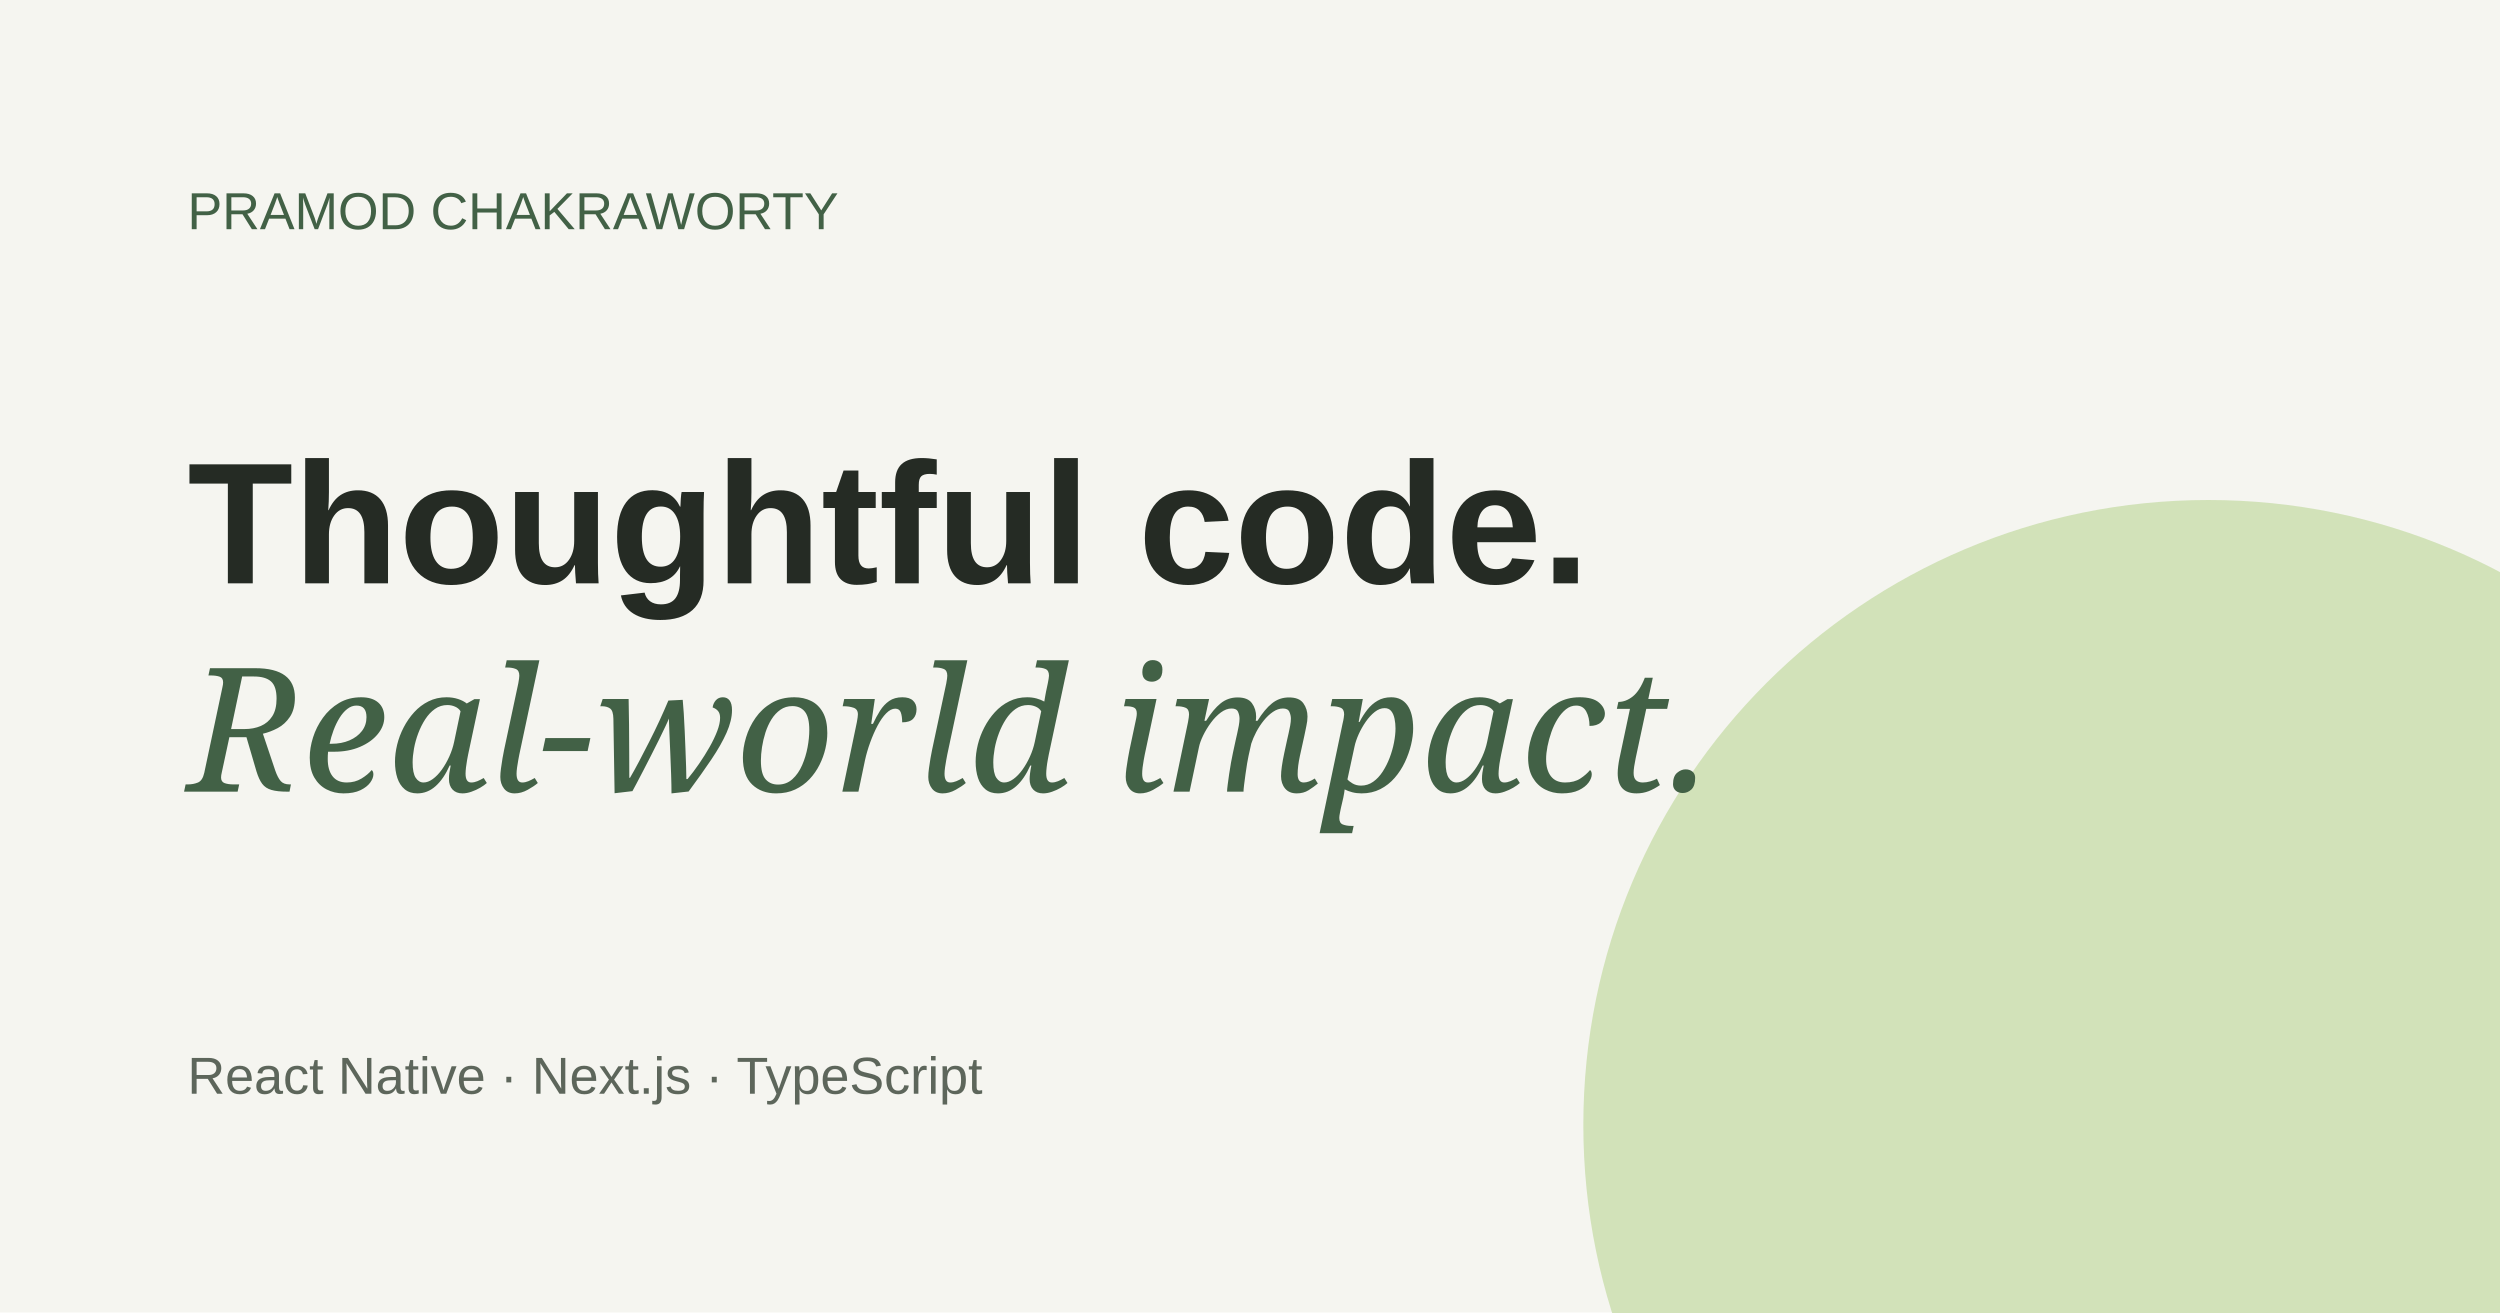
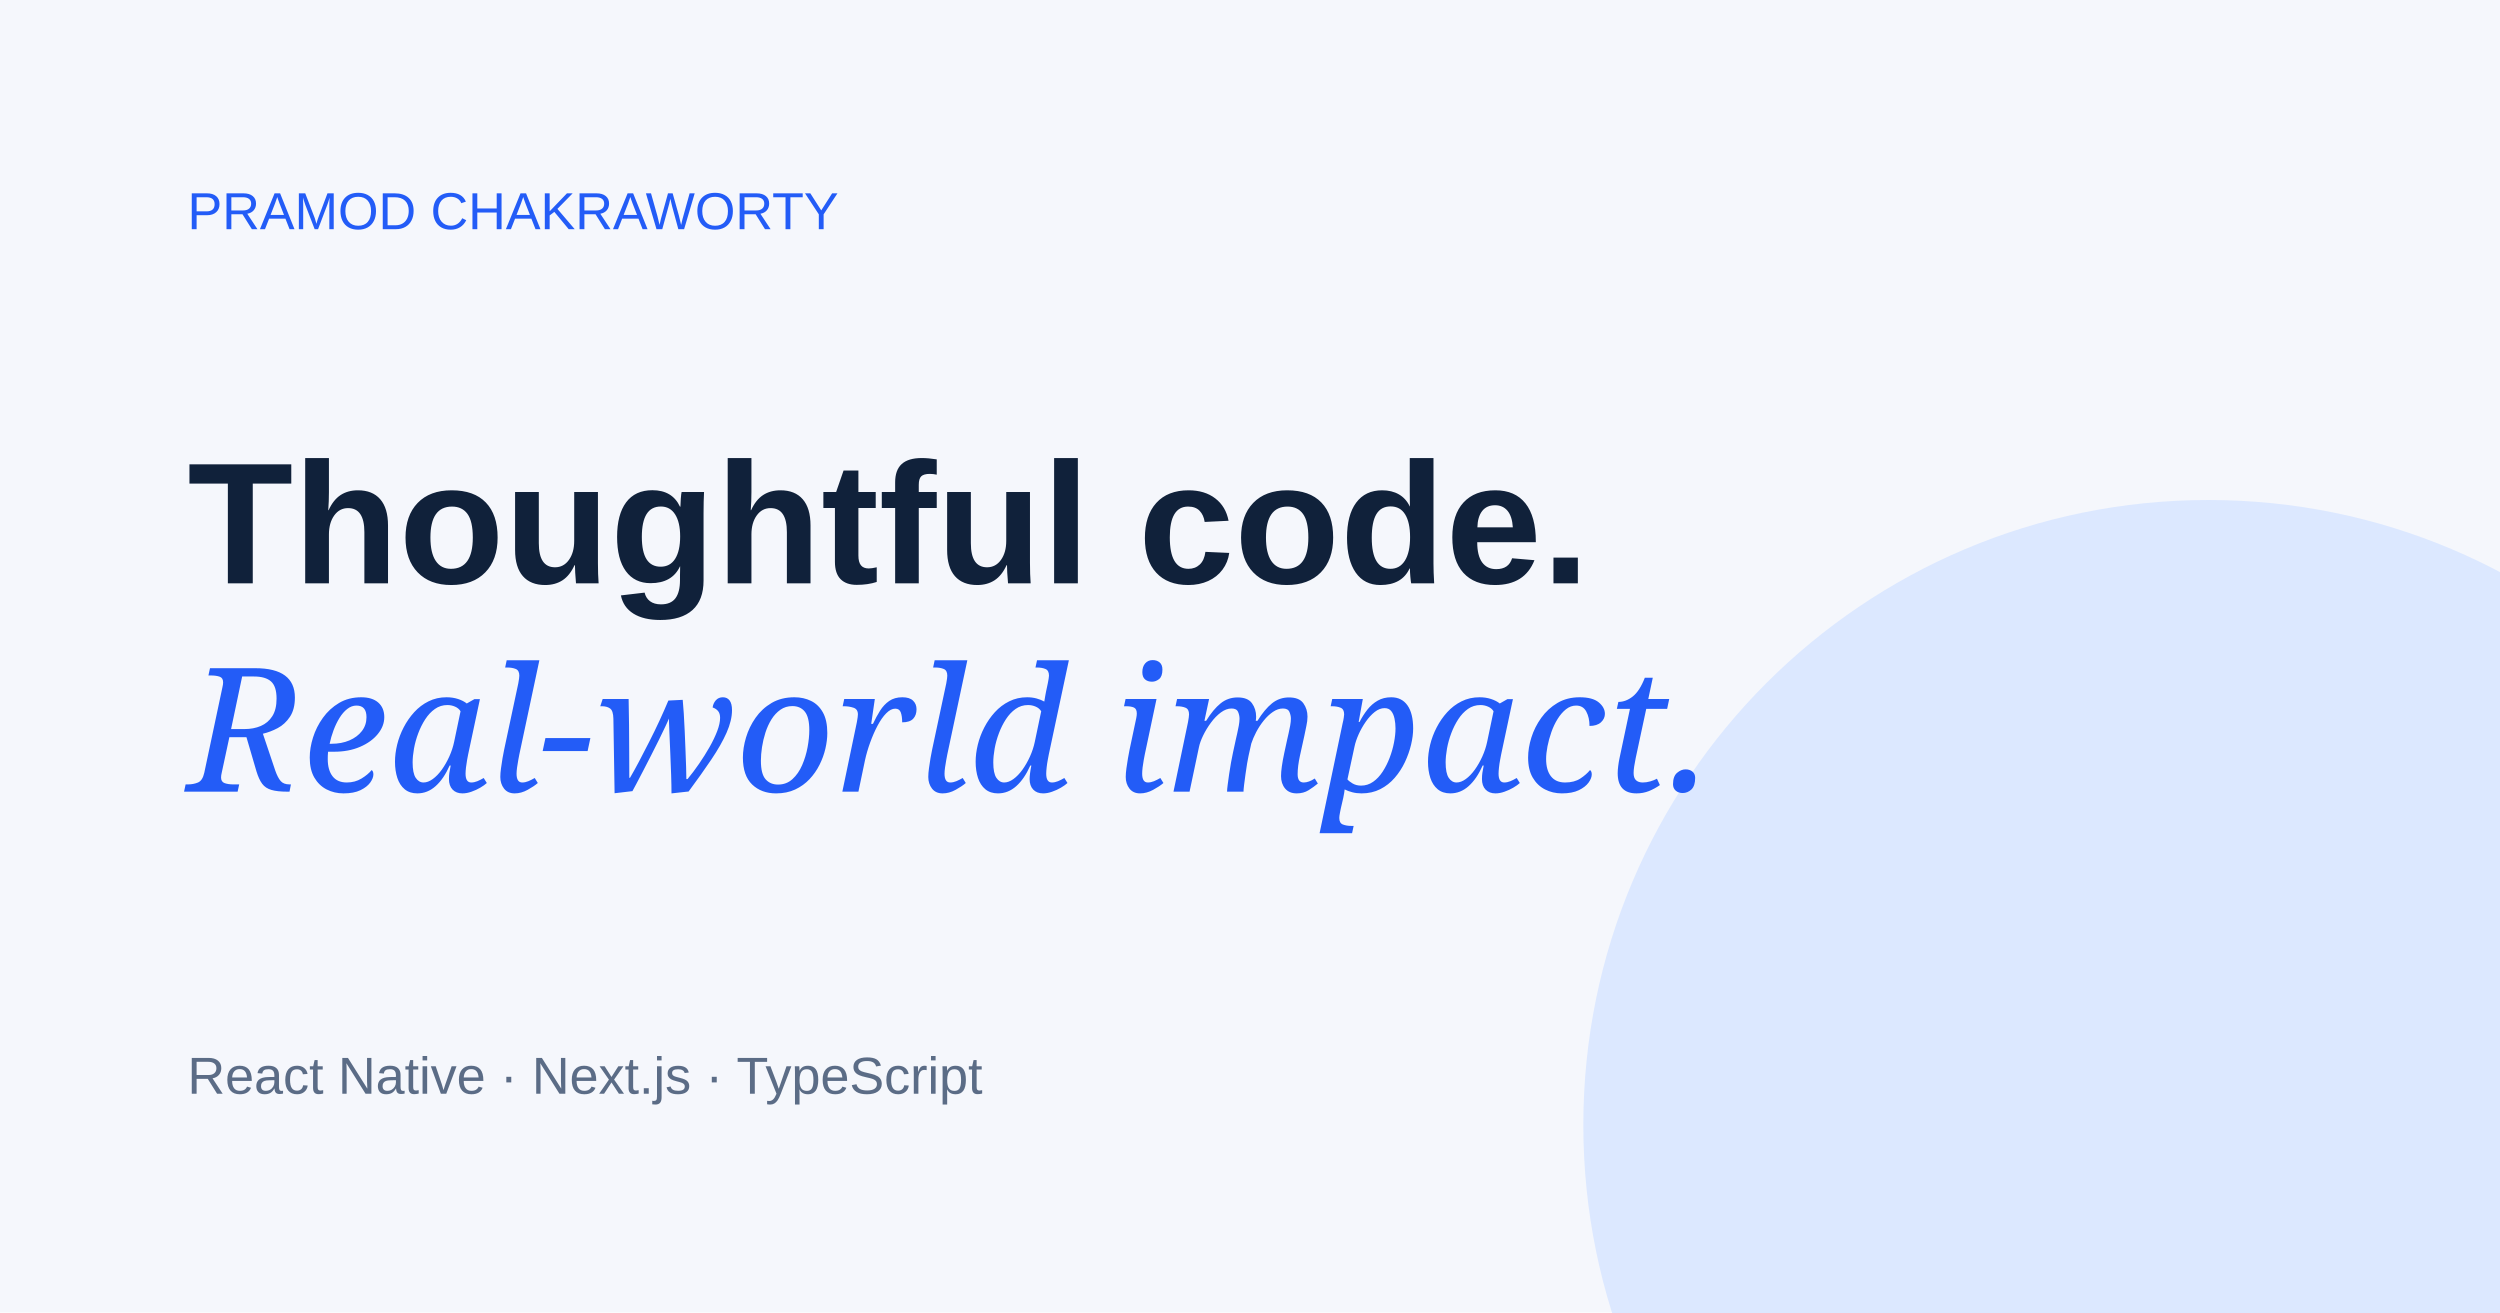
<svg xmlns="http://www.w3.org/2000/svg" width="1200" height="630" viewBox="0 0 1200 630">
-   <rect width="1200" height="630" fill="#f5f5f0" />
-   <circle cx="1060" cy="540" r="300" fill="#d2e2b9" />
-   <text x="90" y="110" fill="#426146" font-family="Arial,sans-serif" font-size="25">PRAMOD CHAKRAWORTY</text>
-   <text x="90" y="280" fill="#252b24" font-family="Arial,sans-serif" font-weight="bold" font-size="83">Thoughtful code.</text>
-   <text x="90" y="380" fill="#426146" font-family="Georgia,serif" font-style="italic" font-size="83">Real-world impact.</text>
-   <text x="90" y="525" fill="#5d665b" font-family="Arial,sans-serif" font-size="25">React Native · Next.js · TypeScript</text>
+   <rect width="1200" height="630" fill="#f5f7fc" />
+   <circle cx="1060" cy="540" r="300" fill="#dce8ff" />
+   <text x="90" y="110" fill="#235cf7" font-family="Arial,sans-serif" font-size="25">PRAMOD CHAKRAWORTY</text>
+   <text x="90" y="280" fill="#10213a" font-family="Arial,sans-serif" font-weight="bold" font-size="83">Thoughtful code.</text>
+   <text x="90" y="380" fill="#235cf7" font-family="Georgia,serif" font-style="italic" font-size="83">Real-world impact.</text>
+   <text x="90" y="525" fill="#5b6c86" font-family="Arial,sans-serif" font-size="25">React Native · Next.js · TypeScript</text>
</svg>
